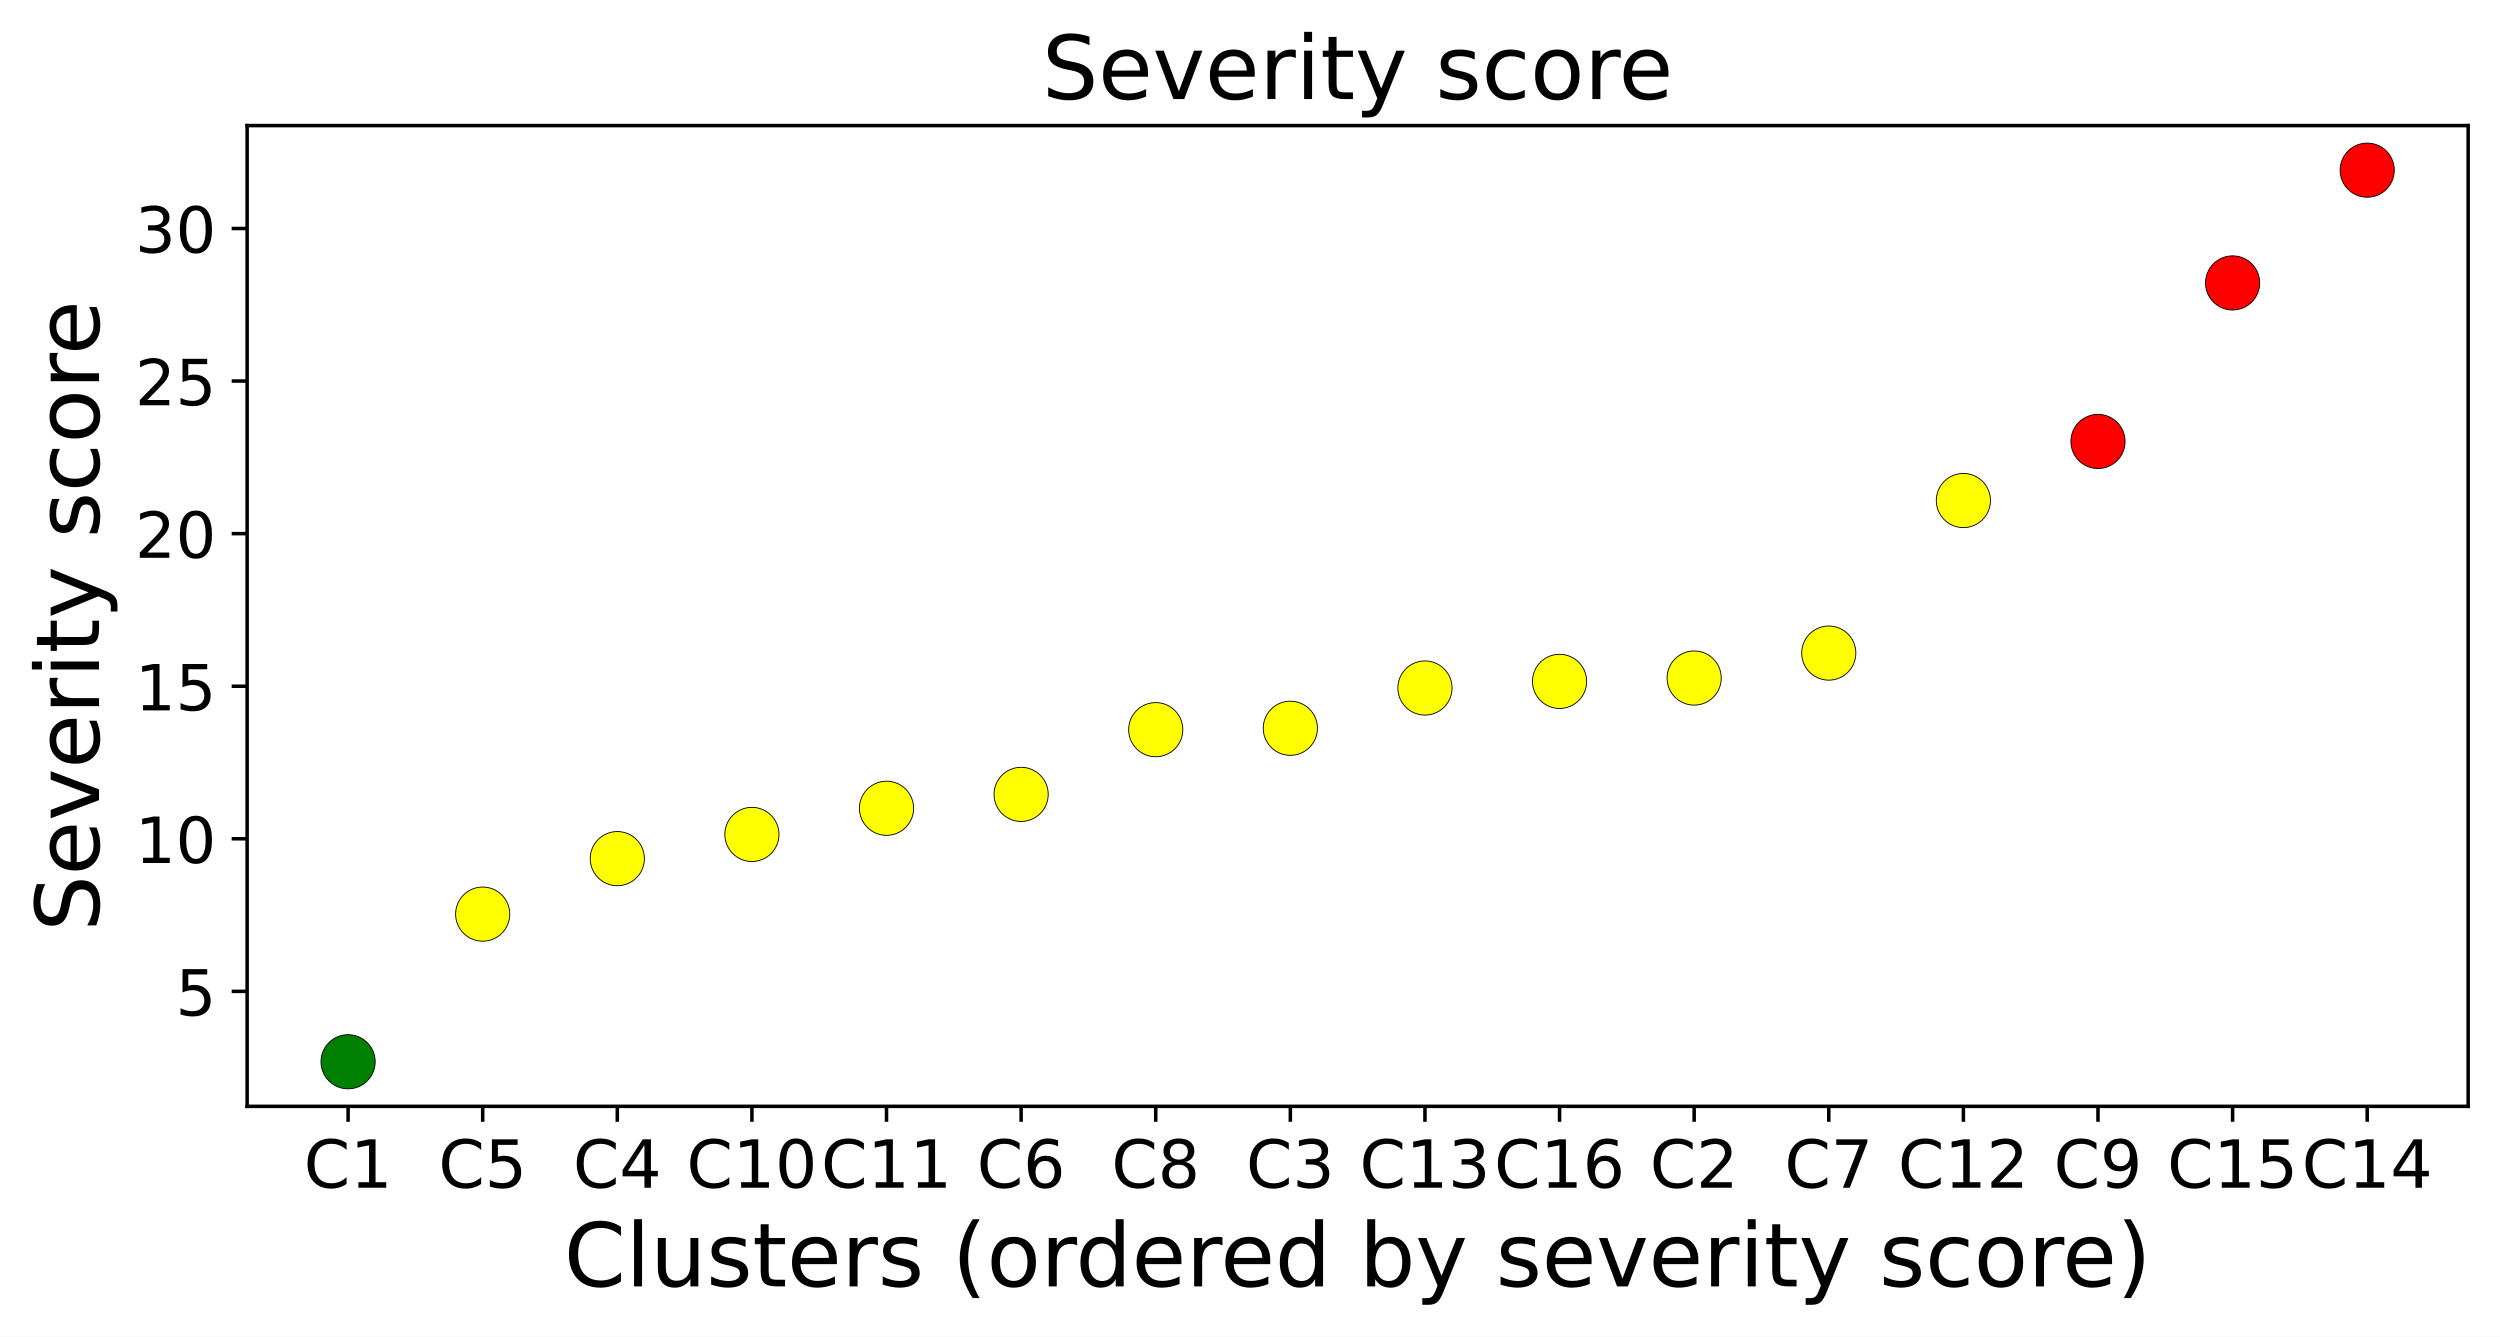
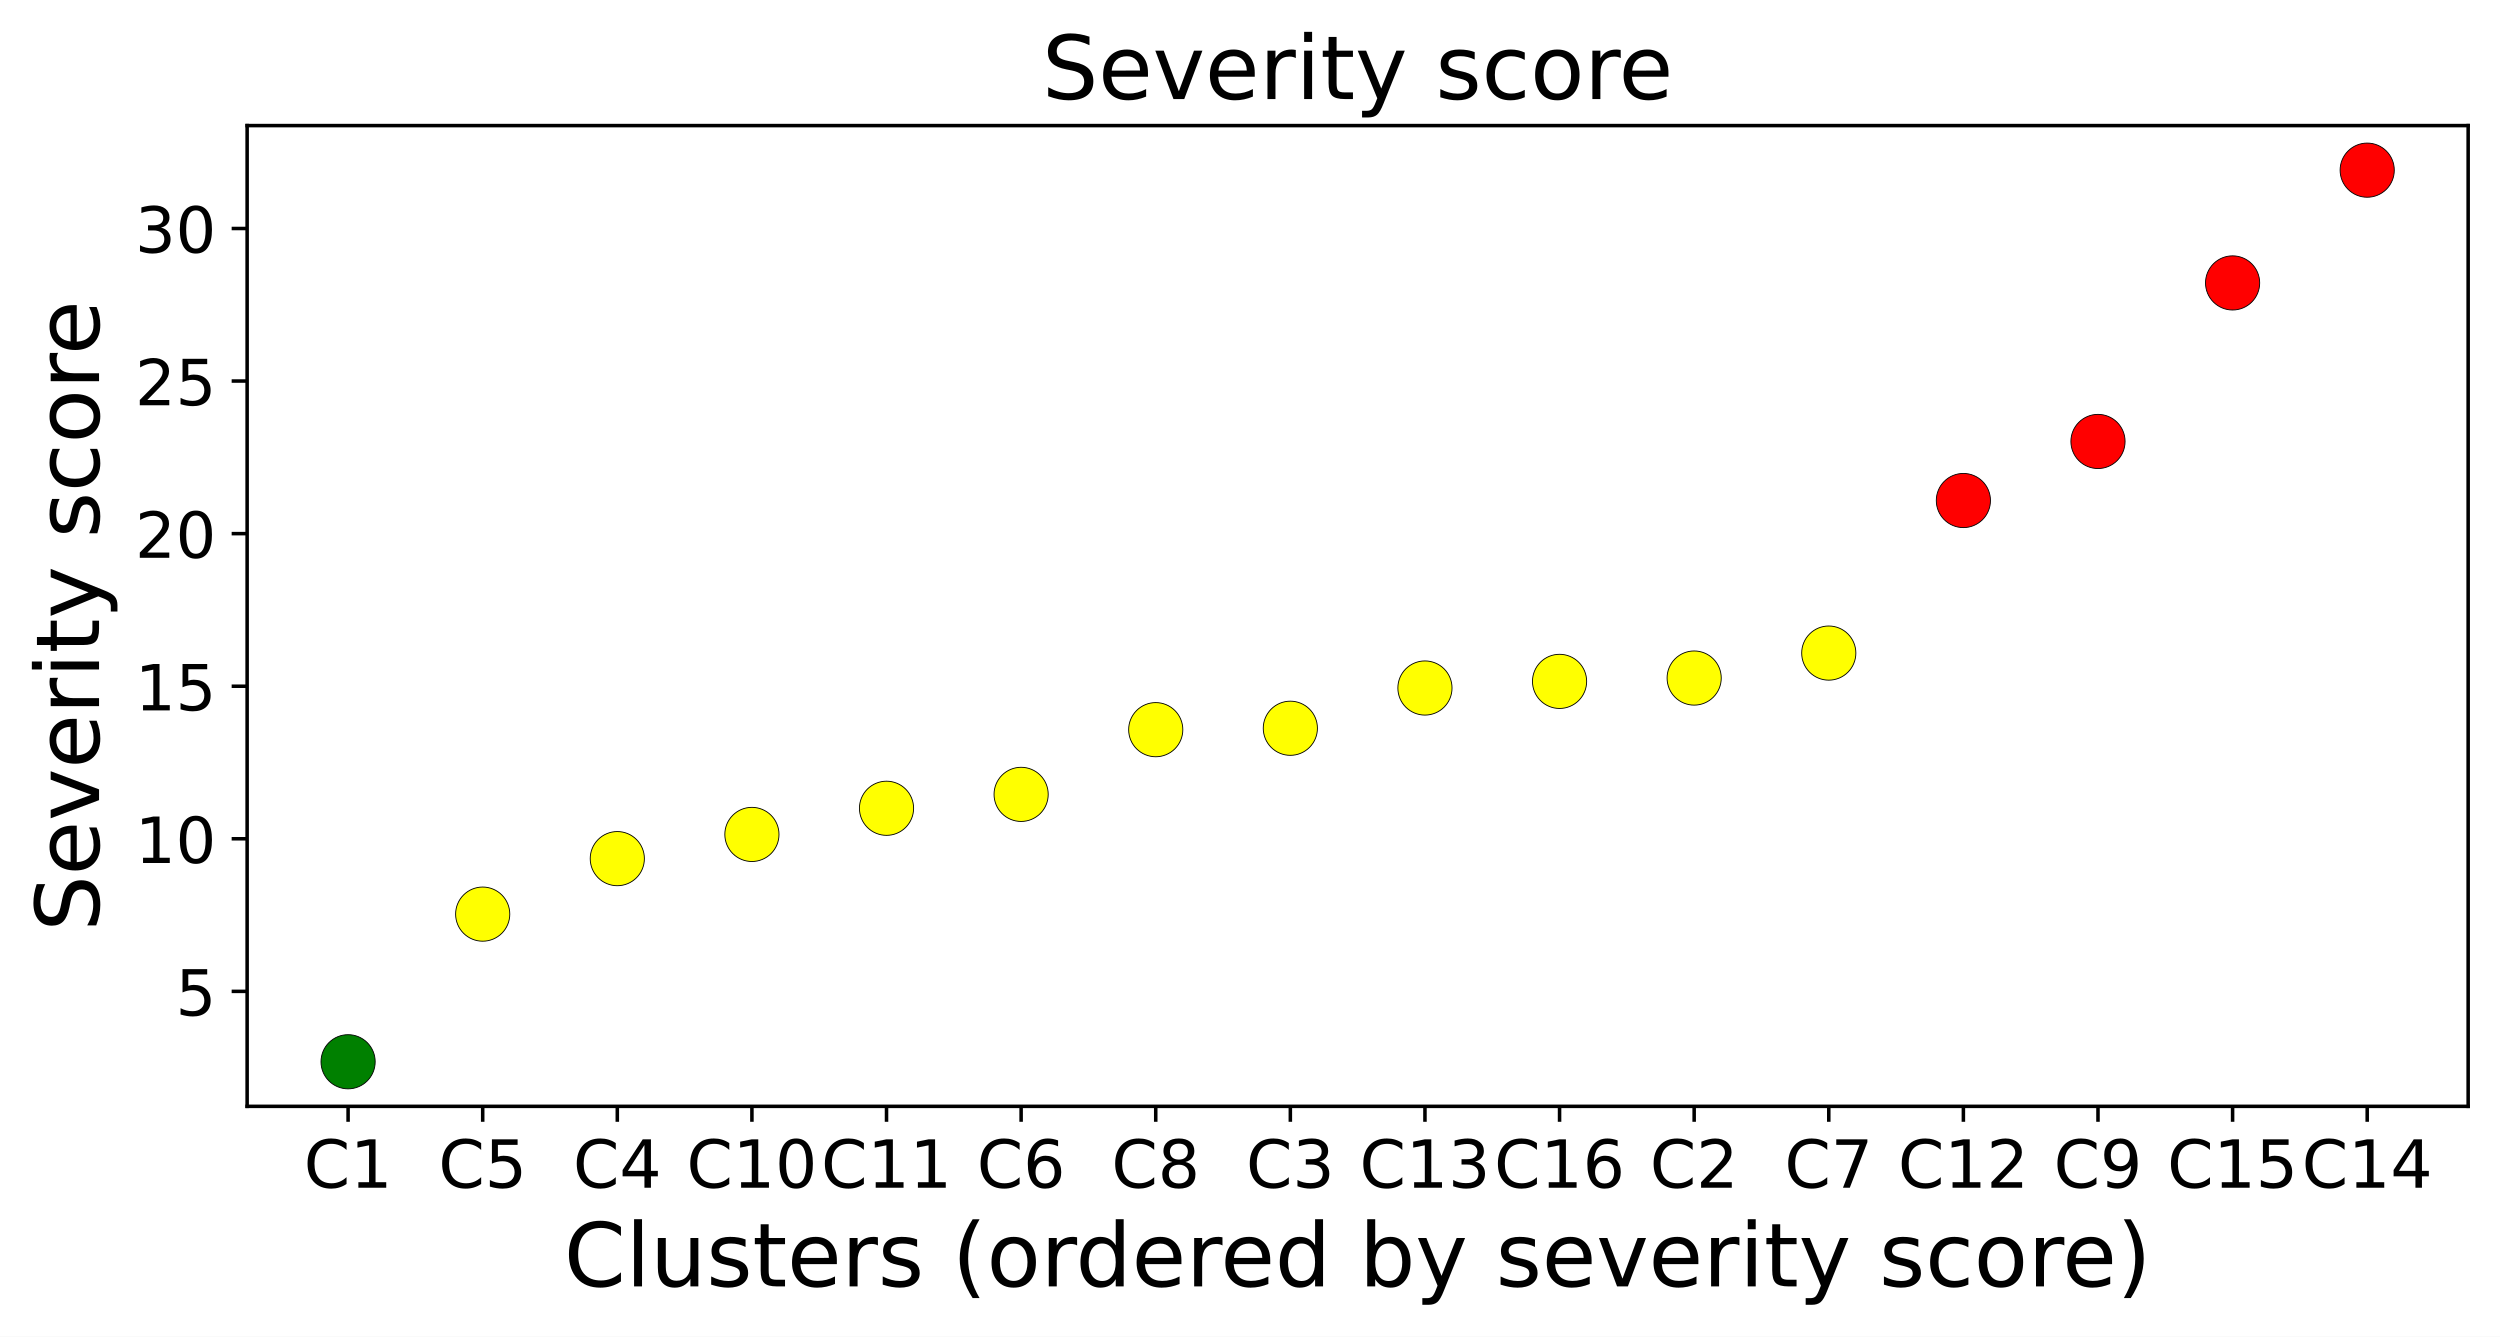
<svg xmlns="http://www.w3.org/2000/svg" xmlns:xlink="http://www.w3.org/1999/xlink" width="565.28pt" height="302.23pt" viewBox="0 0 565.28 302.23" version="1.1">
  <defs>
    <style type="text/css">*{stroke-linejoin: round; stroke-linecap: butt}</style>
  </defs>
  <g id="figure_1">
    <g id="patch_1">
      <path d="M 0 302.23  L 565.28 302.23  L 565.28 0  L 0 0  z " style="fill: #ffffff" />
    </g>
    <g id="axes_1">
      <g id="patch_2">
        <path d="M 55.88 250.157  L 558.08 250.157  L 558.08 28.397  L 55.88 28.397  z " style="fill: #ffffff" />
      </g>
      <g id="PathCollection_1">
        <defs>
-           <path id="m92e6aafe12" d="M 0 6.124  C 1.624 6.124 3.182 5.478 4.33 4.33  C 5.478 3.182 6.124 1.624 6.124 0  C 6.124 -1.624 5.478 -3.182 4.33 -4.33  C 3.182 -5.478 1.624 -6.124 0 -6.124  C -1.624 -6.124 -3.182 -5.478 -4.33 -4.33  C -5.478 -3.182 -6.124 -1.624 -6.124 0  C -6.124 1.624 -5.478 3.182 -4.33 4.33  C -3.182 5.478 -1.624 6.124 0 6.124  z " style="stroke: #000000; stroke-width: 0.2" />
+           <path id="m72596306bf" d="M 0 6.124  C 1.624 6.124 3.182 5.478 4.33 4.33  C 5.478 3.182 6.124 1.624 6.124 0  C 6.124 -1.624 5.478 -3.182 4.33 -4.33  C 3.182 -5.478 1.624 -6.124 0 -6.124  C -1.624 -6.124 -3.182 -5.478 -4.33 -4.33  C -5.478 -3.182 -6.124 -1.624 -6.124 0  C -6.124 1.624 -5.478 3.182 -4.33 4.33  C -3.182 5.478 -1.624 6.124 0 6.124  z " style="stroke: #000000; stroke-width: 0.2" />
        </defs>
-         <g clip-path="url(#peac2cb75ba)">
-           <use xlink:href="#m92e6aafe12" x="78.708" y="240.077" style="fill: #008000; stroke: #000000; stroke-width: 0.2" />
+         <g clip-path="url(#p6307b4ed11)">
+           <use xlink:href="#m72596306bf" x="78.708" y="240.077" style="fill: #008000; stroke: #000000; stroke-width: 0.2" />
        </g>
      </g>
      <g id="PathCollection_2">
        <defs>
-           <path id="m69f6802203" d="M 0 6.124  C 1.624 6.124 3.182 5.478 4.33 4.33  C 5.478 3.182 6.124 1.624 6.124 0  C 6.124 -1.624 5.478 -3.182 4.33 -4.33  C 3.182 -5.478 1.624 -6.124 0 -6.124  C -1.624 -6.124 -3.182 -5.478 -4.33 -4.33  C -5.478 -3.182 -6.124 -1.624 -6.124 0  C -6.124 1.624 -5.478 3.182 -4.33 4.33  C -3.182 5.478 -1.624 6.124 0 6.124  z " style="stroke: #000000; stroke-width: 0.2" />
+           <path id="m4ed862b507" d="M 0 6.124  C 1.624 6.124 3.182 5.478 4.33 4.33  C 5.478 3.182 6.124 1.624 6.124 0  C 6.124 -1.624 5.478 -3.182 4.33 -4.33  C 3.182 -5.478 1.624 -6.124 0 -6.124  C -1.624 -6.124 -3.182 -5.478 -4.33 -4.33  C -5.478 -3.182 -6.124 -1.624 -6.124 0  C -6.124 1.624 -5.478 3.182 -4.33 4.33  C -3.182 5.478 -1.624 6.124 0 6.124  z " style="stroke: #000000; stroke-width: 0.2" />
        </defs>
-         <g clip-path="url(#peac2cb75ba)">
-           <use xlink:href="#m69f6802203" x="109.144" y="206.694" style="fill: #ffff00; stroke: #000000; stroke-width: 0.2" />
+         <g clip-path="url(#p6307b4ed11)">
+           <use xlink:href="#m4ed862b507" x="109.144" y="206.694" style="fill: #ffff00; stroke: #000000; stroke-width: 0.2" />
        </g>
      </g>
      <g id="PathCollection_3">
-         <g clip-path="url(#peac2cb75ba)">
-           <use xlink:href="#m69f6802203" x="139.58" y="194.148" style="fill: #ffff00; stroke: #000000; stroke-width: 0.2" />
+         <g clip-path="url(#p6307b4ed11)">
+           <use xlink:href="#m4ed862b507" x="139.58" y="194.148" style="fill: #ffff00; stroke: #000000; stroke-width: 0.2" />
        </g>
      </g>
      <g id="PathCollection_4">
-         <g clip-path="url(#peac2cb75ba)">
-           <use xlink:href="#m69f6802203" x="170.017" y="188.674" style="fill: #ffff00; stroke: #000000; stroke-width: 0.2" />
+         <g clip-path="url(#p6307b4ed11)">
+           <use xlink:href="#m4ed862b507" x="170.017" y="188.674" style="fill: #ffff00; stroke: #000000; stroke-width: 0.2" />
        </g>
      </g>
      <g id="PathCollection_5">
-         <g clip-path="url(#peac2cb75ba)">
-           <use xlink:href="#m69f6802203" x="200.453" y="182.76" style="fill: #ffff00; stroke: #000000; stroke-width: 0.2" />
+         <g clip-path="url(#p6307b4ed11)">
+           <use xlink:href="#m4ed862b507" x="200.453" y="182.76" style="fill: #ffff00; stroke: #000000; stroke-width: 0.2" />
        </g>
      </g>
      <g id="PathCollection_6">
-         <g clip-path="url(#peac2cb75ba)">
-           <use xlink:href="#m69f6802203" x="230.889" y="179.617" style="fill: #ffff00; stroke: #000000; stroke-width: 0.2" />
+         <g clip-path="url(#p6307b4ed11)">
+           <use xlink:href="#m4ed862b507" x="230.889" y="179.617" style="fill: #ffff00; stroke: #000000; stroke-width: 0.2" />
        </g>
      </g>
      <g id="PathCollection_7">
-         <g clip-path="url(#peac2cb75ba)">
-           <use xlink:href="#m69f6802203" x="261.326" y="164.988" style="fill: #ffff00; stroke: #000000; stroke-width: 0.2" />
+         <g clip-path="url(#p6307b4ed11)">
+           <use xlink:href="#m4ed862b507" x="261.326" y="164.988" style="fill: #ffff00; stroke: #000000; stroke-width: 0.2" />
        </g>
      </g>
      <g id="PathCollection_8">
-         <g clip-path="url(#peac2cb75ba)">
-           <use xlink:href="#m69f6802203" x="291.762" y="164.667" style="fill: #ffff00; stroke: #000000; stroke-width: 0.2" />
+         <g clip-path="url(#p6307b4ed11)">
+           <use xlink:href="#m4ed862b507" x="291.762" y="164.667" style="fill: #ffff00; stroke: #000000; stroke-width: 0.2" />
        </g>
      </g>
      <g id="PathCollection_9">
-         <g clip-path="url(#peac2cb75ba)">
-           <use xlink:href="#m69f6802203" x="322.198" y="155.567" style="fill: #ffff00; stroke: #000000; stroke-width: 0.2" />
+         <g clip-path="url(#p6307b4ed11)">
+           <use xlink:href="#m4ed862b507" x="322.198" y="155.567" style="fill: #ffff00; stroke: #000000; stroke-width: 0.2" />
        </g>
      </g>
      <g id="PathCollection_10">
-         <g clip-path="url(#peac2cb75ba)">
-           <use xlink:href="#m69f6802203" x="352.635" y="154.069" style="fill: #ffff00; stroke: #000000; stroke-width: 0.2" />
+         <g clip-path="url(#p6307b4ed11)">
+           <use xlink:href="#m4ed862b507" x="352.635" y="154.069" style="fill: #ffff00; stroke: #000000; stroke-width: 0.2" />
        </g>
      </g>
      <g id="PathCollection_11">
-         <g clip-path="url(#peac2cb75ba)">
-           <use xlink:href="#m69f6802203" x="383.071" y="153.314" style="fill: #ffff00; stroke: #000000; stroke-width: 0.2" />
+         <g clip-path="url(#p6307b4ed11)">
+           <use xlink:href="#m4ed862b507" x="383.071" y="153.314" style="fill: #ffff00; stroke: #000000; stroke-width: 0.2" />
        </g>
      </g>
      <g id="PathCollection_12">
-         <g clip-path="url(#peac2cb75ba)">
-           <use xlink:href="#m69f6802203" x="413.508" y="147.669" style="fill: #ffff00; stroke: #000000; stroke-width: 0.2" />
+         <g clip-path="url(#p6307b4ed11)">
+           <use xlink:href="#m4ed862b507" x="413.508" y="147.669" style="fill: #ffff00; stroke: #000000; stroke-width: 0.2" />
        </g>
      </g>
      <g id="PathCollection_13">
-         <g clip-path="url(#peac2cb75ba)">
-           <use xlink:href="#m69f6802203" x="443.944" y="113.173" style="fill: #ffff00; stroke: #000000; stroke-width: 0.2" />
+         <defs>
+           <path id="m1ab1c8050d" d="M 0 6.124  C 1.624 6.124 3.182 5.478 4.33 4.33  C 5.478 3.182 6.124 1.624 6.124 0  C 6.124 -1.624 5.478 -3.182 4.33 -4.33  C 3.182 -5.478 1.624 -6.124 0 -6.124  C -1.624 -6.124 -3.182 -5.478 -4.33 -4.33  C -5.478 -3.182 -6.124 -1.624 -6.124 0  C -6.124 1.624 -5.478 3.182 -4.33 4.33  C -3.182 5.478 -1.624 6.124 0 6.124  z " style="stroke: #000000; stroke-width: 0.2" />
+         </defs>
+         <g clip-path="url(#p6307b4ed11)">
+           <use xlink:href="#m1ab1c8050d" x="443.944" y="113.173" style="fill: #ff0000; stroke: #000000; stroke-width: 0.2" />
        </g>
      </g>
      <g id="PathCollection_14">
-         <defs>
-           <path id="m2774e5c130" d="M 0 6.124  C 1.624 6.124 3.182 5.478 4.33 4.33  C 5.478 3.182 6.124 1.624 6.124 0  C 6.124 -1.624 5.478 -3.182 4.33 -4.33  C 3.182 -5.478 1.624 -6.124 0 -6.124  C -1.624 -6.124 -3.182 -5.478 -4.33 -4.33  C -5.478 -3.182 -6.124 -1.624 -6.124 0  C -6.124 1.624 -5.478 3.182 -4.33 4.33  C -3.182 5.478 -1.624 6.124 0 6.124  z " style="stroke: #000000; stroke-width: 0.2" />
-         </defs>
-         <g clip-path="url(#peac2cb75ba)">
-           <use xlink:href="#m2774e5c130" x="474.38" y="99.819" style="fill: #ff0000; stroke: #000000; stroke-width: 0.2" />
+         <g clip-path="url(#p6307b4ed11)">
+           <use xlink:href="#m1ab1c8050d" x="474.38" y="99.819" style="fill: #ff0000; stroke: #000000; stroke-width: 0.2" />
        </g>
      </g>
      <g id="PathCollection_15">
-         <g clip-path="url(#peac2cb75ba)">
-           <use xlink:href="#m2774e5c130" x="504.817" y="63.973" style="fill: #ff0000; stroke: #000000; stroke-width: 0.2" />
+         <g clip-path="url(#p6307b4ed11)">
+           <use xlink:href="#m1ab1c8050d" x="504.817" y="63.973" style="fill: #ff0000; stroke: #000000; stroke-width: 0.2" />
        </g>
      </g>
      <g id="PathCollection_16">
-         <g clip-path="url(#peac2cb75ba)">
-           <use xlink:href="#m2774e5c130" x="535.253" y="38.477" style="fill: #ff0000; stroke: #000000; stroke-width: 0.2" />
+         <g clip-path="url(#p6307b4ed11)">
+           <use xlink:href="#m1ab1c8050d" x="535.253" y="38.477" style="fill: #ff0000; stroke: #000000; stroke-width: 0.2" />
        </g>
      </g>
      <g id="matplotlib.axis_1">
        <g id="xtick_1">
          <g id="line2d_1">
            <defs>
-               <path id="m81fcaa80f5" d="M 0 0  L 0 3.5  " style="stroke: #000000; stroke-width: 0.8" />
+               <path id="m41a7b5bb20" d="M 0 0  L 0 3.5  " style="stroke: #000000; stroke-width: 0.8" />
            </defs>
            <g>
-               <use xlink:href="#m81fcaa80f5" x="78.708" y="250.157" style="stroke: #000000; stroke-width: 0.8" />
+               <use xlink:href="#m41a7b5bb20" x="78.708" y="250.157" style="stroke: #000000; stroke-width: 0.8" />
            </g>
          </g>
          <g id="text_1">
            <g transform="translate(68.69854 268.5545) scale(0.15 -0.15)">
              <defs>
                <path id="DejaVuSans-43" d="M 4122 4306  L 4122 3641  Q 3803 3938 3442 4084  Q 3081 4231 2675 4231  Q 1875 4231 1450 3742  Q 1025 3253 1025 2328  Q 1025 1406 1450 917  Q 1875 428 2675 428  Q 3081 428 3442 575  Q 3803 722 4122 1019  L 4122 359  Q 3791 134 3420 21  Q 3050 -91 2638 -91  Q 1578 -91 968 557  Q 359 1206 359 2328  Q 359 3453 968 4101  Q 1578 4750 2638 4750  Q 3056 4750 3426 4639  Q 3797 4528 4122 4306  z " transform="scale(0.015625)" />
                <path id="DejaVuSans-31" d="M 794 531  L 1825 531  L 1825 4091  L 703 3866  L 703 4441  L 1819 4666  L 2450 4666  L 2450 531  L 3481 531  L 3481 0  L 794 0  L 794 531  z " transform="scale(0.015625)" />
              </defs>
              <use xlink:href="#DejaVuSans-43" />
              <use xlink:href="#DejaVuSans-31" transform="translate(69.82422 0)" />
            </g>
          </g>
        </g>
        <g id="xtick_2">
          <g id="line2d_2">
            <g>
-               <use xlink:href="#m81fcaa80f5" x="109.144" y="250.157" style="stroke: #000000; stroke-width: 0.8" />
+               <use xlink:href="#m41a7b5bb20" x="109.144" y="250.157" style="stroke: #000000; stroke-width: 0.8" />
            </g>
          </g>
          <g id="text_2">
            <g transform="translate(99.1349 268.5545) scale(0.15 -0.15)">
              <defs>
                <path id="DejaVuSans-35" d="M 691 4666  L 3169 4666  L 3169 4134  L 1269 4134  L 1269 2991  Q 1406 3038 1543 3061  Q 1681 3084 1819 3084  Q 2600 3084 3056 2656  Q 3513 2228 3513 1497  Q 3513 744 3044 326  Q 2575 -91 1722 -91  Q 1428 -91 1123 -41  Q 819 9 494 109  L 494 744  Q 775 591 1075 516  Q 1375 441 1709 441  Q 2250 441 2565 725  Q 2881 1009 2881 1497  Q 2881 1984 2565 2268  Q 2250 2553 1709 2553  Q 1456 2553 1204 2497  Q 953 2441 691 2322  L 691 4666  z " transform="scale(0.015625)" />
              </defs>
              <use xlink:href="#DejaVuSans-43" />
              <use xlink:href="#DejaVuSans-35" transform="translate(69.82422 0)" />
            </g>
          </g>
        </g>
        <g id="xtick_3">
          <g id="line2d_3">
            <g>
-               <use xlink:href="#m81fcaa80f5" x="139.58" y="250.157" style="stroke: #000000; stroke-width: 0.8" />
+               <use xlink:href="#m41a7b5bb20" x="139.58" y="250.157" style="stroke: #000000; stroke-width: 0.8" />
            </g>
          </g>
          <g id="text_3">
            <g transform="translate(129.5713 268.5545) scale(0.15 -0.15)">
              <defs>
                <path id="DejaVuSans-34" d="M 2419 4116  L 825 1625  L 2419 1625  L 2419 4116  z M 2253 4666  L 3047 4666  L 3047 1625  L 3713 1625  L 3713 1100  L 3047 1100  L 3047 0  L 2419 0  L 2419 1100  L 313 1100  L 313 1709  L 2253 4666  z " transform="scale(0.015625)" />
              </defs>
              <use xlink:href="#DejaVuSans-43" />
              <use xlink:href="#DejaVuSans-34" transform="translate(69.82422 0)" />
            </g>
          </g>
        </g>
        <g id="xtick_4">
          <g id="line2d_4">
            <g>
-               <use xlink:href="#m81fcaa80f5" x="170.017" y="250.157" style="stroke: #000000; stroke-width: 0.8" />
+               <use xlink:href="#m41a7b5bb20" x="170.017" y="250.157" style="stroke: #000000; stroke-width: 0.8" />
            </g>
          </g>
          <g id="text_4">
            <g transform="translate(155.2358 268.5545) scale(0.15 -0.15)">
              <defs>
                <path id="DejaVuSans-30" d="M 2034 4250  Q 1547 4250 1301 3770  Q 1056 3291 1056 2328  Q 1056 1369 1301 889  Q 1547 409 2034 409  Q 2525 409 2770 889  Q 3016 1369 3016 2328  Q 3016 3291 2770 3770  Q 2525 4250 2034 4250  z M 2034 4750  Q 2819 4750 3233 4129  Q 3647 3509 3647 2328  Q 3647 1150 3233 529  Q 2819 -91 2034 -91  Q 1250 -91 836 529  Q 422 1150 422 2328  Q 422 3509 836 4129  Q 1250 4750 2034 4750  z " transform="scale(0.015625)" />
              </defs>
              <use xlink:href="#DejaVuSans-43" />
              <use xlink:href="#DejaVuSans-31" transform="translate(69.82422 0)" />
              <use xlink:href="#DejaVuSans-30" transform="translate(133.4473 0)" />
            </g>
          </g>
        </g>
        <g id="xtick_5">
          <g id="line2d_5">
            <g>
-               <use xlink:href="#m81fcaa80f5" x="200.453" y="250.157" style="stroke: #000000; stroke-width: 0.8" />
+               <use xlink:href="#m41a7b5bb20" x="200.453" y="250.157" style="stroke: #000000; stroke-width: 0.8" />
            </g>
          </g>
          <g id="text_5">
            <g transform="translate(185.6721 268.5545) scale(0.15 -0.15)">
              <use xlink:href="#DejaVuSans-43" />
              <use xlink:href="#DejaVuSans-31" transform="translate(69.82422 0)" />
              <use xlink:href="#DejaVuSans-31" transform="translate(133.4473 0)" />
            </g>
          </g>
        </g>
        <g id="xtick_6">
          <g id="line2d_6">
            <g>
-               <use xlink:href="#m81fcaa80f5" x="230.889" y="250.157" style="stroke: #000000; stroke-width: 0.8" />
+               <use xlink:href="#m41a7b5bb20" x="230.889" y="250.157" style="stroke: #000000; stroke-width: 0.8" />
            </g>
          </g>
          <g id="text_6">
            <g transform="translate(220.8804 268.5545) scale(0.15 -0.15)">
              <defs>
                <path id="DejaVuSans-36" d="M 2113 2584  Q 1688 2584 1439 2293  Q 1191 2003 1191 1497  Q 1191 994 1439 701  Q 1688 409 2113 409  Q 2538 409 2786 701  Q 3034 994 3034 1497  Q 3034 2003 2786 2293  Q 2538 2584 2113 2584  z M 3366 4563  L 3366 3988  Q 3128 4100 2886 4159  Q 2644 4219 2406 4219  Q 1781 4219 1451 3797  Q 1122 3375 1075 2522  Q 1259 2794 1537 2939  Q 1816 3084 2150 3084  Q 2853 3084 3261 2657  Q 3669 2231 3669 1497  Q 3669 778 3244 343  Q 2819 -91 2113 -91  Q 1303 -91 875 529  Q 447 1150 447 2328  Q 447 3434 972 4092  Q 1497 4750 2381 4750  Q 2619 4750 2861 4703  Q 3103 4656 3366 4563  z " transform="scale(0.015625)" />
              </defs>
              <use xlink:href="#DejaVuSans-43" />
              <use xlink:href="#DejaVuSans-36" transform="translate(69.82422 0)" />
            </g>
          </g>
        </g>
        <g id="xtick_7">
          <g id="line2d_7">
            <g>
-               <use xlink:href="#m81fcaa80f5" x="261.326" y="250.157" style="stroke: #000000; stroke-width: 0.8" />
+               <use xlink:href="#m41a7b5bb20" x="261.326" y="250.157" style="stroke: #000000; stroke-width: 0.8" />
            </g>
          </g>
          <g id="text_7">
            <g transform="translate(251.3167 268.5545) scale(0.15 -0.15)">
              <defs>
                <path id="DejaVuSans-38" d="M 2034 2216  Q 1584 2216 1326 1975  Q 1069 1734 1069 1313  Q 1069 891 1326 650  Q 1584 409 2034 409  Q 2484 409 2743 651  Q 3003 894 3003 1313  Q 3003 1734 2745 1975  Q 2488 2216 2034 2216  z M 1403 2484  Q 997 2584 770 2862  Q 544 3141 544 3541  Q 544 4100 942 4425  Q 1341 4750 2034 4750  Q 2731 4750 3128 4425  Q 3525 4100 3525 3541  Q 3525 3141 3298 2862  Q 3072 2584 2669 2484  Q 3125 2378 3379 2068  Q 3634 1759 3634 1313  Q 3634 634 3220 271  Q 2806 -91 2034 -91  Q 1263 -91 848 271  Q 434 634 434 1313  Q 434 1759 690 2068  Q 947 2378 1403 2484  z M 1172 3481  Q 1172 3119 1398 2916  Q 1625 2713 2034 2713  Q 2441 2713 2670 2916  Q 2900 3119 2900 3481  Q 2900 3844 2670 4047  Q 2441 4250 2034 4250  Q 1625 4250 1398 4047  Q 1172 3844 1172 3481  z " transform="scale(0.015625)" />
              </defs>
              <use xlink:href="#DejaVuSans-43" />
              <use xlink:href="#DejaVuSans-38" transform="translate(69.82422 0)" />
            </g>
          </g>
        </g>
        <g id="xtick_8">
          <g id="line2d_8">
            <g>
-               <use xlink:href="#m81fcaa80f5" x="291.762" y="250.157" style="stroke: #000000; stroke-width: 0.8" />
+               <use xlink:href="#m41a7b5bb20" x="291.762" y="250.157" style="stroke: #000000; stroke-width: 0.8" />
            </g>
          </g>
          <g id="text_8">
            <g transform="translate(281.7531 268.5545) scale(0.15 -0.15)">
              <defs>
                <path id="DejaVuSans-33" d="M 2597 2516  Q 3050 2419 3304 2112  Q 3559 1806 3559 1356  Q 3559 666 3084 287  Q 2609 -91 1734 -91  Q 1441 -91 1130 -33  Q 819 25 488 141  L 488 750  Q 750 597 1062 519  Q 1375 441 1716 441  Q 2309 441 2620 675  Q 2931 909 2931 1356  Q 2931 1769 2642 2001  Q 2353 2234 1838 2234  L 1294 2234  L 1294 2753  L 1863 2753  Q 2328 2753 2575 2939  Q 2822 3125 2822 3475  Q 2822 3834 2567 4026  Q 2313 4219 1838 4219  Q 1578 4219 1281 4162  Q 984 4106 628 3988  L 628 4550  Q 988 4650 1302 4700  Q 1616 4750 1894 4750  Q 2613 4750 3031 4423  Q 3450 4097 3450 3541  Q 3450 3153 3228 2886  Q 3006 2619 2597 2516  z " transform="scale(0.015625)" />
              </defs>
              <use xlink:href="#DejaVuSans-43" />
              <use xlink:href="#DejaVuSans-33" transform="translate(69.82422 0)" />
            </g>
          </g>
        </g>
        <g id="xtick_9">
          <g id="line2d_9">
            <g>
-               <use xlink:href="#m81fcaa80f5" x="322.198" y="250.157" style="stroke: #000000; stroke-width: 0.8" />
+               <use xlink:href="#m41a7b5bb20" x="322.198" y="250.157" style="stroke: #000000; stroke-width: 0.8" />
            </g>
          </g>
          <g id="text_9">
            <g transform="translate(307.4176 268.5545) scale(0.15 -0.15)">
              <use xlink:href="#DejaVuSans-43" />
              <use xlink:href="#DejaVuSans-31" transform="translate(69.82422 0)" />
              <use xlink:href="#DejaVuSans-33" transform="translate(133.4473 0)" />
            </g>
          </g>
        </g>
        <g id="xtick_10">
          <g id="line2d_10">
            <g>
-               <use xlink:href="#m81fcaa80f5" x="352.635" y="250.157" style="stroke: #000000; stroke-width: 0.8" />
+               <use xlink:href="#m41a7b5bb20" x="352.635" y="250.157" style="stroke: #000000; stroke-width: 0.8" />
            </g>
          </g>
          <g id="text_10">
            <g transform="translate(337.8539 268.5545) scale(0.15 -0.15)">
              <use xlink:href="#DejaVuSans-43" />
              <use xlink:href="#DejaVuSans-31" transform="translate(69.82422 0)" />
              <use xlink:href="#DejaVuSans-36" transform="translate(133.4473 0)" />
            </g>
          </g>
        </g>
        <g id="xtick_11">
          <g id="line2d_11">
            <g>
-               <use xlink:href="#m81fcaa80f5" x="383.071" y="250.157" style="stroke: #000000; stroke-width: 0.8" />
+               <use xlink:href="#m41a7b5bb20" x="383.071" y="250.157" style="stroke: #000000; stroke-width: 0.8" />
            </g>
          </g>
          <g id="text_11">
            <g transform="translate(373.0622 268.5545) scale(0.15 -0.15)">
              <defs>
                <path id="DejaVuSans-32" d="M 1228 531  L 3431 531  L 3431 0  L 469 0  L 469 531  Q 828 903 1448 1529  Q 2069 2156 2228 2338  Q 2531 2678 2651 2914  Q 2772 3150 2772 3378  Q 2772 3750 2511 3984  Q 2250 4219 1831 4219  Q 1534 4219 1204 4116  Q 875 4013 500 3803  L 500 4441  Q 881 4594 1212 4672  Q 1544 4750 1819 4750  Q 2544 4750 2975 4387  Q 3406 4025 3406 3419  Q 3406 3131 3298 2873  Q 3191 2616 2906 2266  Q 2828 2175 2409 1742  Q 1991 1309 1228 531  z " transform="scale(0.015625)" />
              </defs>
              <use xlink:href="#DejaVuSans-43" />
              <use xlink:href="#DejaVuSans-32" transform="translate(69.82422 0)" />
            </g>
          </g>
        </g>
        <g id="xtick_12">
          <g id="line2d_12">
            <g>
-               <use xlink:href="#m81fcaa80f5" x="413.508" y="250.157" style="stroke: #000000; stroke-width: 0.8" />
+               <use xlink:href="#m41a7b5bb20" x="413.508" y="250.157" style="stroke: #000000; stroke-width: 0.8" />
            </g>
          </g>
          <g id="text_12">
            <g transform="translate(403.4985 268.5545) scale(0.15 -0.15)">
              <defs>
                <path id="DejaVuSans-37" d="M 525 4666  L 3525 4666  L 3525 4397  L 1831 0  L 1172 0  L 2766 4134  L 525 4134  L 525 4666  z " transform="scale(0.015625)" />
              </defs>
              <use xlink:href="#DejaVuSans-43" />
              <use xlink:href="#DejaVuSans-37" transform="translate(69.82422 0)" />
            </g>
          </g>
        </g>
        <g id="xtick_13">
          <g id="line2d_13">
            <g>
-               <use xlink:href="#m81fcaa80f5" x="443.944" y="250.157" style="stroke: #000000; stroke-width: 0.8" />
+               <use xlink:href="#m41a7b5bb20" x="443.944" y="250.157" style="stroke: #000000; stroke-width: 0.8" />
            </g>
          </g>
          <g id="text_13">
            <g transform="translate(429.163 268.5545) scale(0.15 -0.15)">
              <use xlink:href="#DejaVuSans-43" />
              <use xlink:href="#DejaVuSans-31" transform="translate(69.82422 0)" />
              <use xlink:href="#DejaVuSans-32" transform="translate(133.4473 0)" />
            </g>
          </g>
        </g>
        <g id="xtick_14">
          <g id="line2d_14">
            <g>
-               <use xlink:href="#m81fcaa80f5" x="474.38" y="250.157" style="stroke: #000000; stroke-width: 0.8" />
+               <use xlink:href="#m41a7b5bb20" x="474.38" y="250.157" style="stroke: #000000; stroke-width: 0.8" />
            </g>
          </g>
          <g id="text_14">
            <g transform="translate(464.3713 268.5545) scale(0.15 -0.15)">
              <defs>
                <path id="DejaVuSans-39" d="M 703 97  L 703 672  Q 941 559 1184 500  Q 1428 441 1663 441  Q 2288 441 2617 861  Q 2947 1281 2994 2138  Q 2813 1869 2534 1725  Q 2256 1581 1919 1581  Q 1219 1581 811 2004  Q 403 2428 403 3163  Q 403 3881 828 4315  Q 1253 4750 1959 4750  Q 2769 4750 3195 4129  Q 3622 3509 3622 2328  Q 3622 1225 3098 567  Q 2575 -91 1691 -91  Q 1453 -91 1209 -44  Q 966 3 703 97  z M 1959 2075  Q 2384 2075 2632 2365  Q 2881 2656 2881 3163  Q 2881 3666 2632 3958  Q 2384 4250 1959 4250  Q 1534 4250 1286 3958  Q 1038 3666 1038 3163  Q 1038 2656 1286 2365  Q 1534 2075 1959 2075  z " transform="scale(0.015625)" />
              </defs>
              <use xlink:href="#DejaVuSans-43" />
              <use xlink:href="#DejaVuSans-39" transform="translate(69.82422 0)" />
            </g>
          </g>
        </g>
        <g id="xtick_15">
          <g id="line2d_15">
            <g>
-               <use xlink:href="#m81fcaa80f5" x="504.817" y="250.157" style="stroke: #000000; stroke-width: 0.8" />
+               <use xlink:href="#m41a7b5bb20" x="504.817" y="250.157" style="stroke: #000000; stroke-width: 0.8" />
            </g>
          </g>
          <g id="text_15">
            <g transform="translate(490.0358 268.5545) scale(0.15 -0.15)">
              <use xlink:href="#DejaVuSans-43" />
              <use xlink:href="#DejaVuSans-31" transform="translate(69.82422 0)" />
              <use xlink:href="#DejaVuSans-35" transform="translate(133.4473 0)" />
            </g>
          </g>
        </g>
        <g id="xtick_16">
          <g id="line2d_16">
            <g>
-               <use xlink:href="#m81fcaa80f5" x="535.253" y="250.157" style="stroke: #000000; stroke-width: 0.8" />
+               <use xlink:href="#m41a7b5bb20" x="535.253" y="250.157" style="stroke: #000000; stroke-width: 0.8" />
            </g>
          </g>
          <g id="text_16">
            <g transform="translate(520.4721 268.5545) scale(0.15 -0.15)">
              <use xlink:href="#DejaVuSans-43" />
              <use xlink:href="#DejaVuSans-31" transform="translate(69.82422 0)" />
              <use xlink:href="#DejaVuSans-34" transform="translate(133.4473 0)" />
            </g>
          </g>
        </g>
        <g id="text_17">
          <g transform="translate(127.524 290.8709) scale(0.2 -0.2)">
            <defs>
              <path id="DejaVuSans-6c" d="M 603 4863  L 1178 4863  L 1178 0  L 603 0  L 603 4863  z " transform="scale(0.015625)" />
              <path id="DejaVuSans-75" d="M 544 1381  L 544 3500  L 1119 3500  L 1119 1403  Q 1119 906 1312 657  Q 1506 409 1894 409  Q 2359 409 2629 706  Q 2900 1003 2900 1516  L 2900 3500  L 3475 3500  L 3475 0  L 2900 0  L 2900 538  Q 2691 219 2414 64  Q 2138 -91 1772 -91  Q 1169 -91 856 284  Q 544 659 544 1381  z M 1991 3584  L 1991 3584  z " transform="scale(0.015625)" />
              <path id="DejaVuSans-73" d="M 2834 3397  L 2834 2853  Q 2591 2978 2328 3040  Q 2066 3103 1784 3103  Q 1356 3103 1142 2972  Q 928 2841 928 2578  Q 928 2378 1081 2264  Q 1234 2150 1697 2047  L 1894 2003  Q 2506 1872 2764 1633  Q 3022 1394 3022 966  Q 3022 478 2636 193  Q 2250 -91 1575 -91  Q 1294 -91 989 -36  Q 684 19 347 128  L 347 722  Q 666 556 975 473  Q 1284 391 1588 391  Q 1994 391 2212 530  Q 2431 669 2431 922  Q 2431 1156 2273 1281  Q 2116 1406 1581 1522  L 1381 1569  Q 847 1681 609 1914  Q 372 2147 372 2553  Q 372 3047 722 3315  Q 1072 3584 1716 3584  Q 2034 3584 2315 3537  Q 2597 3491 2834 3397  z " transform="scale(0.015625)" />
              <path id="DejaVuSans-74" d="M 1172 4494  L 1172 3500  L 2356 3500  L 2356 3053  L 1172 3053  L 1172 1153  Q 1172 725 1289 603  Q 1406 481 1766 481  L 2356 481  L 2356 0  L 1766 0  Q 1100 0 847 248  Q 594 497 594 1153  L 594 3053  L 172 3053  L 172 3500  L 594 3500  L 594 4494  L 1172 4494  z " transform="scale(0.015625)" />
              <path id="DejaVuSans-65" d="M 3597 1894  L 3597 1613  L 953 1613  Q 991 1019 1311 708  Q 1631 397 2203 397  Q 2534 397 2845 478  Q 3156 559 3463 722  L 3463 178  Q 3153 47 2828 -22  Q 2503 -91 2169 -91  Q 1331 -91 842 396  Q 353 884 353 1716  Q 353 2575 817 3079  Q 1281 3584 2069 3584  Q 2775 3584 3186 3129  Q 3597 2675 3597 1894  z M 3022 2063  Q 3016 2534 2758 2815  Q 2500 3097 2075 3097  Q 1594 3097 1305 2825  Q 1016 2553 972 2059  L 3022 2063  z " transform="scale(0.015625)" />
              <path id="DejaVuSans-72" d="M 2631 2963  Q 2534 3019 2420 3045  Q 2306 3072 2169 3072  Q 1681 3072 1420 2755  Q 1159 2438 1159 1844  L 1159 0  L 581 0  L 581 3500  L 1159 3500  L 1159 2956  Q 1341 3275 1631 3429  Q 1922 3584 2338 3584  Q 2397 3584 2469 3576  Q 2541 3569 2628 3553  L 2631 2963  z " transform="scale(0.015625)" />
              <path id="DejaVuSans-20" transform="scale(0.015625)" />
              <path id="DejaVuSans-28" d="M 1984 4856  Q 1566 4138 1362 3434  Q 1159 2731 1159 2009  Q 1159 1288 1364 580  Q 1569 -128 1984 -844  L 1484 -844  Q 1016 -109 783 600  Q 550 1309 550 2009  Q 550 2706 781 3412  Q 1013 4119 1484 4856  L 1984 4856  z " transform="scale(0.015625)" />
              <path id="DejaVuSans-6f" d="M 1959 3097  Q 1497 3097 1228 2736  Q 959 2375 959 1747  Q 959 1119 1226 758  Q 1494 397 1959 397  Q 2419 397 2687 759  Q 2956 1122 2956 1747  Q 2956 2369 2687 2733  Q 2419 3097 1959 3097  z M 1959 3584  Q 2709 3584 3137 3096  Q 3566 2609 3566 1747  Q 3566 888 3137 398  Q 2709 -91 1959 -91  Q 1206 -91 779 398  Q 353 888 353 1747  Q 353 2609 779 3096  Q 1206 3584 1959 3584  z " transform="scale(0.015625)" />
              <path id="DejaVuSans-64" d="M 2906 2969  L 2906 4863  L 3481 4863  L 3481 0  L 2906 0  L 2906 525  Q 2725 213 2448 61  Q 2172 -91 1784 -91  Q 1150 -91 751 415  Q 353 922 353 1747  Q 353 2572 751 3078  Q 1150 3584 1784 3584  Q 2172 3584 2448 3432  Q 2725 3281 2906 2969  z M 947 1747  Q 947 1113 1208 752  Q 1469 391 1925 391  Q 2381 391 2643 752  Q 2906 1113 2906 1747  Q 2906 2381 2643 2742  Q 2381 3103 1925 3103  Q 1469 3103 1208 2742  Q 947 2381 947 1747  z " transform="scale(0.015625)" />
              <path id="DejaVuSans-62" d="M 3116 1747  Q 3116 2381 2855 2742  Q 2594 3103 2138 3103  Q 1681 3103 1420 2742  Q 1159 2381 1159 1747  Q 1159 1113 1420 752  Q 1681 391 2138 391  Q 2594 391 2855 752  Q 3116 1113 3116 1747  z M 1159 2969  Q 1341 3281 1617 3432  Q 1894 3584 2278 3584  Q 2916 3584 3314 3078  Q 3713 2572 3713 1747  Q 3713 922 3314 415  Q 2916 -91 2278 -91  Q 1894 -91 1617 61  Q 1341 213 1159 525  L 1159 0  L 581 0  L 581 4863  L 1159 4863  L 1159 2969  z " transform="scale(0.015625)" />
              <path id="DejaVuSans-79" d="M 2059 -325  Q 1816 -950 1584 -1140  Q 1353 -1331 966 -1331  L 506 -1331  L 506 -850  L 844 -850  Q 1081 -850 1212 -737  Q 1344 -625 1503 -206  L 1606 56  L 191 3500  L 800 3500  L 1894 763  L 2988 3500  L 3597 3500  L 2059 -325  z " transform="scale(0.015625)" />
              <path id="DejaVuSans-76" d="M 191 3500  L 800 3500  L 1894 563  L 2988 3500  L 3597 3500  L 2284 0  L 1503 0  L 191 3500  z " transform="scale(0.015625)" />
              <path id="DejaVuSans-69" d="M 603 3500  L 1178 3500  L 1178 0  L 603 0  L 603 3500  z M 603 4863  L 1178 4863  L 1178 4134  L 603 4134  L 603 4863  z " transform="scale(0.015625)" />
              <path id="DejaVuSans-63" d="M 3122 3366  L 3122 2828  Q 2878 2963 2633 3030  Q 2388 3097 2138 3097  Q 1578 3097 1268 2742  Q 959 2388 959 1747  Q 959 1106 1268 751  Q 1578 397 2138 397  Q 2388 397 2633 464  Q 2878 531 3122 666  L 3122 134  Q 2881 22 2623 -34  Q 2366 -91 2075 -91  Q 1284 -91 818 406  Q 353 903 353 1747  Q 353 2603 823 3093  Q 1294 3584 2113 3584  Q 2378 3584 2631 3529  Q 2884 3475 3122 3366  z " transform="scale(0.015625)" />
              <path id="DejaVuSans-29" d="M 513 4856  L 1013 4856  Q 1481 4119 1714 3412  Q 1947 2706 1947 2009  Q 1947 1309 1714 600  Q 1481 -109 1013 -844  L 513 -844  Q 928 -128 1133 580  Q 1338 1288 1338 2009  Q 1338 2731 1133 3434  Q 928 4138 513 4856  z " transform="scale(0.015625)" />
            </defs>
            <use xlink:href="#DejaVuSans-43" />
            <use xlink:href="#DejaVuSans-6c" transform="translate(69.82422 0)" />
            <use xlink:href="#DejaVuSans-75" transform="translate(97.60742 0)" />
            <use xlink:href="#DejaVuSans-73" transform="translate(160.9863 0)" />
            <use xlink:href="#DejaVuSans-74" transform="translate(213.0859 0)" />
            <use xlink:href="#DejaVuSans-65" transform="translate(252.2949 0)" />
            <use xlink:href="#DejaVuSans-72" transform="translate(313.8184 0)" />
            <use xlink:href="#DejaVuSans-73" transform="translate(354.9316 0)" />
            <use xlink:href="#DejaVuSans-20" transform="translate(407.0312 0)" />
            <use xlink:href="#DejaVuSans-28" transform="translate(438.8184 0)" />
            <use xlink:href="#DejaVuSans-6f" transform="translate(477.832 0)" />
            <use xlink:href="#DejaVuSans-72" transform="translate(539.0137 0)" />
            <use xlink:href="#DejaVuSans-64" transform="translate(578.377 0)" />
            <use xlink:href="#DejaVuSans-65" transform="translate(641.8535 0)" />
            <use xlink:href="#DejaVuSans-72" transform="translate(703.377 0)" />
            <use xlink:href="#DejaVuSans-65" transform="translate(742.2402 0)" />
            <use xlink:href="#DejaVuSans-64" transform="translate(803.7637 0)" />
            <use xlink:href="#DejaVuSans-20" transform="translate(867.2402 0)" />
            <use xlink:href="#DejaVuSans-62" transform="translate(899.0273 0)" />
            <use xlink:href="#DejaVuSans-79" transform="translate(962.5039 0)" />
            <use xlink:href="#DejaVuSans-20" transform="translate(1021.684 0)" />
            <use xlink:href="#DejaVuSans-73" transform="translate(1053.471 0)" />
            <use xlink:href="#DejaVuSans-65" transform="translate(1105.57 0)" />
            <use xlink:href="#DejaVuSans-76" transform="translate(1167.094 0)" />
            <use xlink:href="#DejaVuSans-65" transform="translate(1226.273 0)" />
            <use xlink:href="#DejaVuSans-72" transform="translate(1287.797 0)" />
            <use xlink:href="#DejaVuSans-69" transform="translate(1328.91 0)" />
            <use xlink:href="#DejaVuSans-74" transform="translate(1356.693 0)" />
            <use xlink:href="#DejaVuSans-79" transform="translate(1395.902 0)" />
            <use xlink:href="#DejaVuSans-20" transform="translate(1455.082 0)" />
            <use xlink:href="#DejaVuSans-73" transform="translate(1486.869 0)" />
            <use xlink:href="#DejaVuSans-63" transform="translate(1538.969 0)" />
            <use xlink:href="#DejaVuSans-6f" transform="translate(1593.949 0)" />
            <use xlink:href="#DejaVuSans-72" transform="translate(1655.131 0)" />
            <use xlink:href="#DejaVuSans-65" transform="translate(1693.994 0)" />
            <use xlink:href="#DejaVuSans-29" transform="translate(1755.518 0)" />
          </g>
        </g>
      </g>
      <g id="matplotlib.axis_2">
        <g id="ytick_1">
          <g id="line2d_17">
            <defs>
-               <path id="maaa130da0f" d="M 0 0  L -3.5 0  " style="stroke: #000000; stroke-width: 0.8" />
+               <path id="m40d2944af8" d="M 0 0  L -3.5 0  " style="stroke: #000000; stroke-width: 0.8" />
            </defs>
            <g>
-               <use xlink:href="#maaa130da0f" x="55.88" y="224.162" style="stroke: #000000; stroke-width: 0.8" />
+               <use xlink:href="#m40d2944af8" x="55.88" y="224.162" style="stroke: #000000; stroke-width: 0.8" />
            </g>
          </g>
          <g id="text_18">
            <g transform="translate(39.71825 229.6324) scale(0.144 -0.144)">
              <use xlink:href="#DejaVuSans-35" />
            </g>
          </g>
        </g>
        <g id="ytick_2">
          <g id="line2d_18">
            <g>
-               <use xlink:href="#maaa130da0f" x="55.88" y="189.661" style="stroke: #000000; stroke-width: 0.8" />
+               <use xlink:href="#m40d2944af8" x="55.88" y="189.661" style="stroke: #000000; stroke-width: 0.8" />
            </g>
          </g>
          <g id="text_19">
            <g transform="translate(30.55625 195.1323) scale(0.144 -0.144)">
              <use xlink:href="#DejaVuSans-31" />
              <use xlink:href="#DejaVuSans-30" transform="translate(63.62305 0)" />
            </g>
          </g>
        </g>
        <g id="ytick_3">
          <g id="line2d_19">
            <g>
-               <use xlink:href="#maaa130da0f" x="55.88" y="155.161" style="stroke: #000000; stroke-width: 0.8" />
+               <use xlink:href="#m40d2944af8" x="55.88" y="155.161" style="stroke: #000000; stroke-width: 0.8" />
            </g>
          </g>
          <g id="text_20">
            <g transform="translate(30.55625 160.6323) scale(0.144 -0.144)">
              <use xlink:href="#DejaVuSans-31" />
              <use xlink:href="#DejaVuSans-35" transform="translate(63.62305 0)" />
            </g>
          </g>
        </g>
        <g id="ytick_4">
          <g id="line2d_20">
            <g>
-               <use xlink:href="#maaa130da0f" x="55.88" y="120.661" style="stroke: #000000; stroke-width: 0.8" />
+               <use xlink:href="#m40d2944af8" x="55.88" y="120.661" style="stroke: #000000; stroke-width: 0.8" />
            </g>
          </g>
          <g id="text_21">
            <g transform="translate(30.55625 126.1323) scale(0.144 -0.144)">
              <use xlink:href="#DejaVuSans-32" />
              <use xlink:href="#DejaVuSans-30" transform="translate(63.62305 0)" />
            </g>
          </g>
        </g>
        <g id="ytick_5">
          <g id="line2d_21">
            <g>
-               <use xlink:href="#maaa130da0f" x="55.88" y="86.161" style="stroke: #000000; stroke-width: 0.8" />
+               <use xlink:href="#m40d2944af8" x="55.88" y="86.161" style="stroke: #000000; stroke-width: 0.8" />
            </g>
          </g>
          <g id="text_22">
            <g transform="translate(30.55625 91.63221) scale(0.144 -0.144)">
              <use xlink:href="#DejaVuSans-32" />
              <use xlink:href="#DejaVuSans-35" transform="translate(63.62305 0)" />
            </g>
          </g>
        </g>
        <g id="ytick_6">
          <g id="line2d_22">
            <g>
-               <use xlink:href="#maaa130da0f" x="55.88" y="51.661" style="stroke: #000000; stroke-width: 0.8" />
+               <use xlink:href="#m40d2944af8" x="55.88" y="51.661" style="stroke: #000000; stroke-width: 0.8" />
            </g>
          </g>
          <g id="text_23">
            <g transform="translate(30.55625 57.13216) scale(0.144 -0.144)">
              <use xlink:href="#DejaVuSans-33" />
              <use xlink:href="#DejaVuSans-30" transform="translate(63.62305 0)" />
            </g>
          </g>
        </g>
        <g id="text_24">
          <g transform="translate(22.39688 210.6222) rotate(-90) scale(0.2 -0.2)">
            <defs>
              <path id="DejaVuSans-53" d="M 3425 4513  L 3425 3897  Q 3066 4069 2747 4153  Q 2428 4238 2131 4238  Q 1616 4238 1336 4038  Q 1056 3838 1056 3469  Q 1056 3159 1242 3001  Q 1428 2844 1947 2747  L 2328 2669  Q 3034 2534 3370 2195  Q 3706 1856 3706 1288  Q 3706 609 3251 259  Q 2797 -91 1919 -91  Q 1588 -91 1214 -16  Q 841 59 441 206  L 441 856  Q 825 641 1194 531  Q 1563 422 1919 422  Q 2459 422 2753 634  Q 3047 847 3047 1241  Q 3047 1584 2836 1778  Q 2625 1972 2144 2069  L 1759 2144  Q 1053 2284 737 2584  Q 422 2884 422 3419  Q 422 4038 858 4394  Q 1294 4750 2059 4750  Q 2388 4750 2728 4690  Q 3069 4631 3425 4513  z " transform="scale(0.015625)" />
            </defs>
            <use xlink:href="#DejaVuSans-53" />
            <use xlink:href="#DejaVuSans-65" transform="translate(63.47656 0)" />
            <use xlink:href="#DejaVuSans-76" transform="translate(125 0)" />
            <use xlink:href="#DejaVuSans-65" transform="translate(184.1797 0)" />
            <use xlink:href="#DejaVuSans-72" transform="translate(245.7031 0)" />
            <use xlink:href="#DejaVuSans-69" transform="translate(286.8164 0)" />
            <use xlink:href="#DejaVuSans-74" transform="translate(314.5996 0)" />
            <use xlink:href="#DejaVuSans-79" transform="translate(353.8086 0)" />
            <use xlink:href="#DejaVuSans-20" transform="translate(412.9883 0)" />
            <use xlink:href="#DejaVuSans-73" transform="translate(444.7754 0)" />
            <use xlink:href="#DejaVuSans-63" transform="translate(496.875 0)" />
            <use xlink:href="#DejaVuSans-6f" transform="translate(551.8555 0)" />
            <use xlink:href="#DejaVuSans-72" transform="translate(613.0371 0)" />
            <use xlink:href="#DejaVuSans-65" transform="translate(651.9004 0)" />
          </g>
        </g>
      </g>
      <g id="patch_3">
        <path d="M 55.88 250.157  L 55.88 28.397  " style="fill: none; stroke: #000000; stroke-width: 0.8; stroke-linejoin: miter; stroke-linecap: square" />
      </g>
      <g id="patch_4">
        <path d="M 558.08 250.157  L 558.08 28.397  " style="fill: none; stroke: #000000; stroke-width: 0.8; stroke-linejoin: miter; stroke-linecap: square" />
      </g>
      <g id="patch_5">
        <path d="M 55.88 250.157  L 558.08 250.157  " style="fill: none; stroke: #000000; stroke-width: 0.8; stroke-linejoin: miter; stroke-linecap: square" />
      </g>
      <g id="patch_6">
        <path d="M 55.88 28.397  L 558.08 28.397  " style="fill: none; stroke: #000000; stroke-width: 0.8; stroke-linejoin: miter; stroke-linecap: square" />
      </g>
      <g id="text_25">
        <g transform="translate(235.6349 22.39688) scale(0.2 -0.2)">
          <use xlink:href="#DejaVuSans-53" />
          <use xlink:href="#DejaVuSans-65" transform="translate(63.47656 0)" />
          <use xlink:href="#DejaVuSans-76" transform="translate(125 0)" />
          <use xlink:href="#DejaVuSans-65" transform="translate(184.1797 0)" />
          <use xlink:href="#DejaVuSans-72" transform="translate(245.7031 0)" />
          <use xlink:href="#DejaVuSans-69" transform="translate(286.8164 0)" />
          <use xlink:href="#DejaVuSans-74" transform="translate(314.5996 0)" />
          <use xlink:href="#DejaVuSans-79" transform="translate(353.8086 0)" />
          <use xlink:href="#DejaVuSans-20" transform="translate(412.9883 0)" />
          <use xlink:href="#DejaVuSans-73" transform="translate(444.7754 0)" />
          <use xlink:href="#DejaVuSans-63" transform="translate(496.875 0)" />
          <use xlink:href="#DejaVuSans-6f" transform="translate(551.8555 0)" />
          <use xlink:href="#DejaVuSans-72" transform="translate(613.0371 0)" />
          <use xlink:href="#DejaVuSans-65" transform="translate(651.9004 0)" />
        </g>
      </g>
    </g>
  </g>
  <defs>
-     <clipPath id="peac2cb75ba">
+     <clipPath id="p6307b4ed11">
      <rect x="55.88" y="28.397" width="502.2" height="221.76" />
    </clipPath>
  </defs>
</svg>
